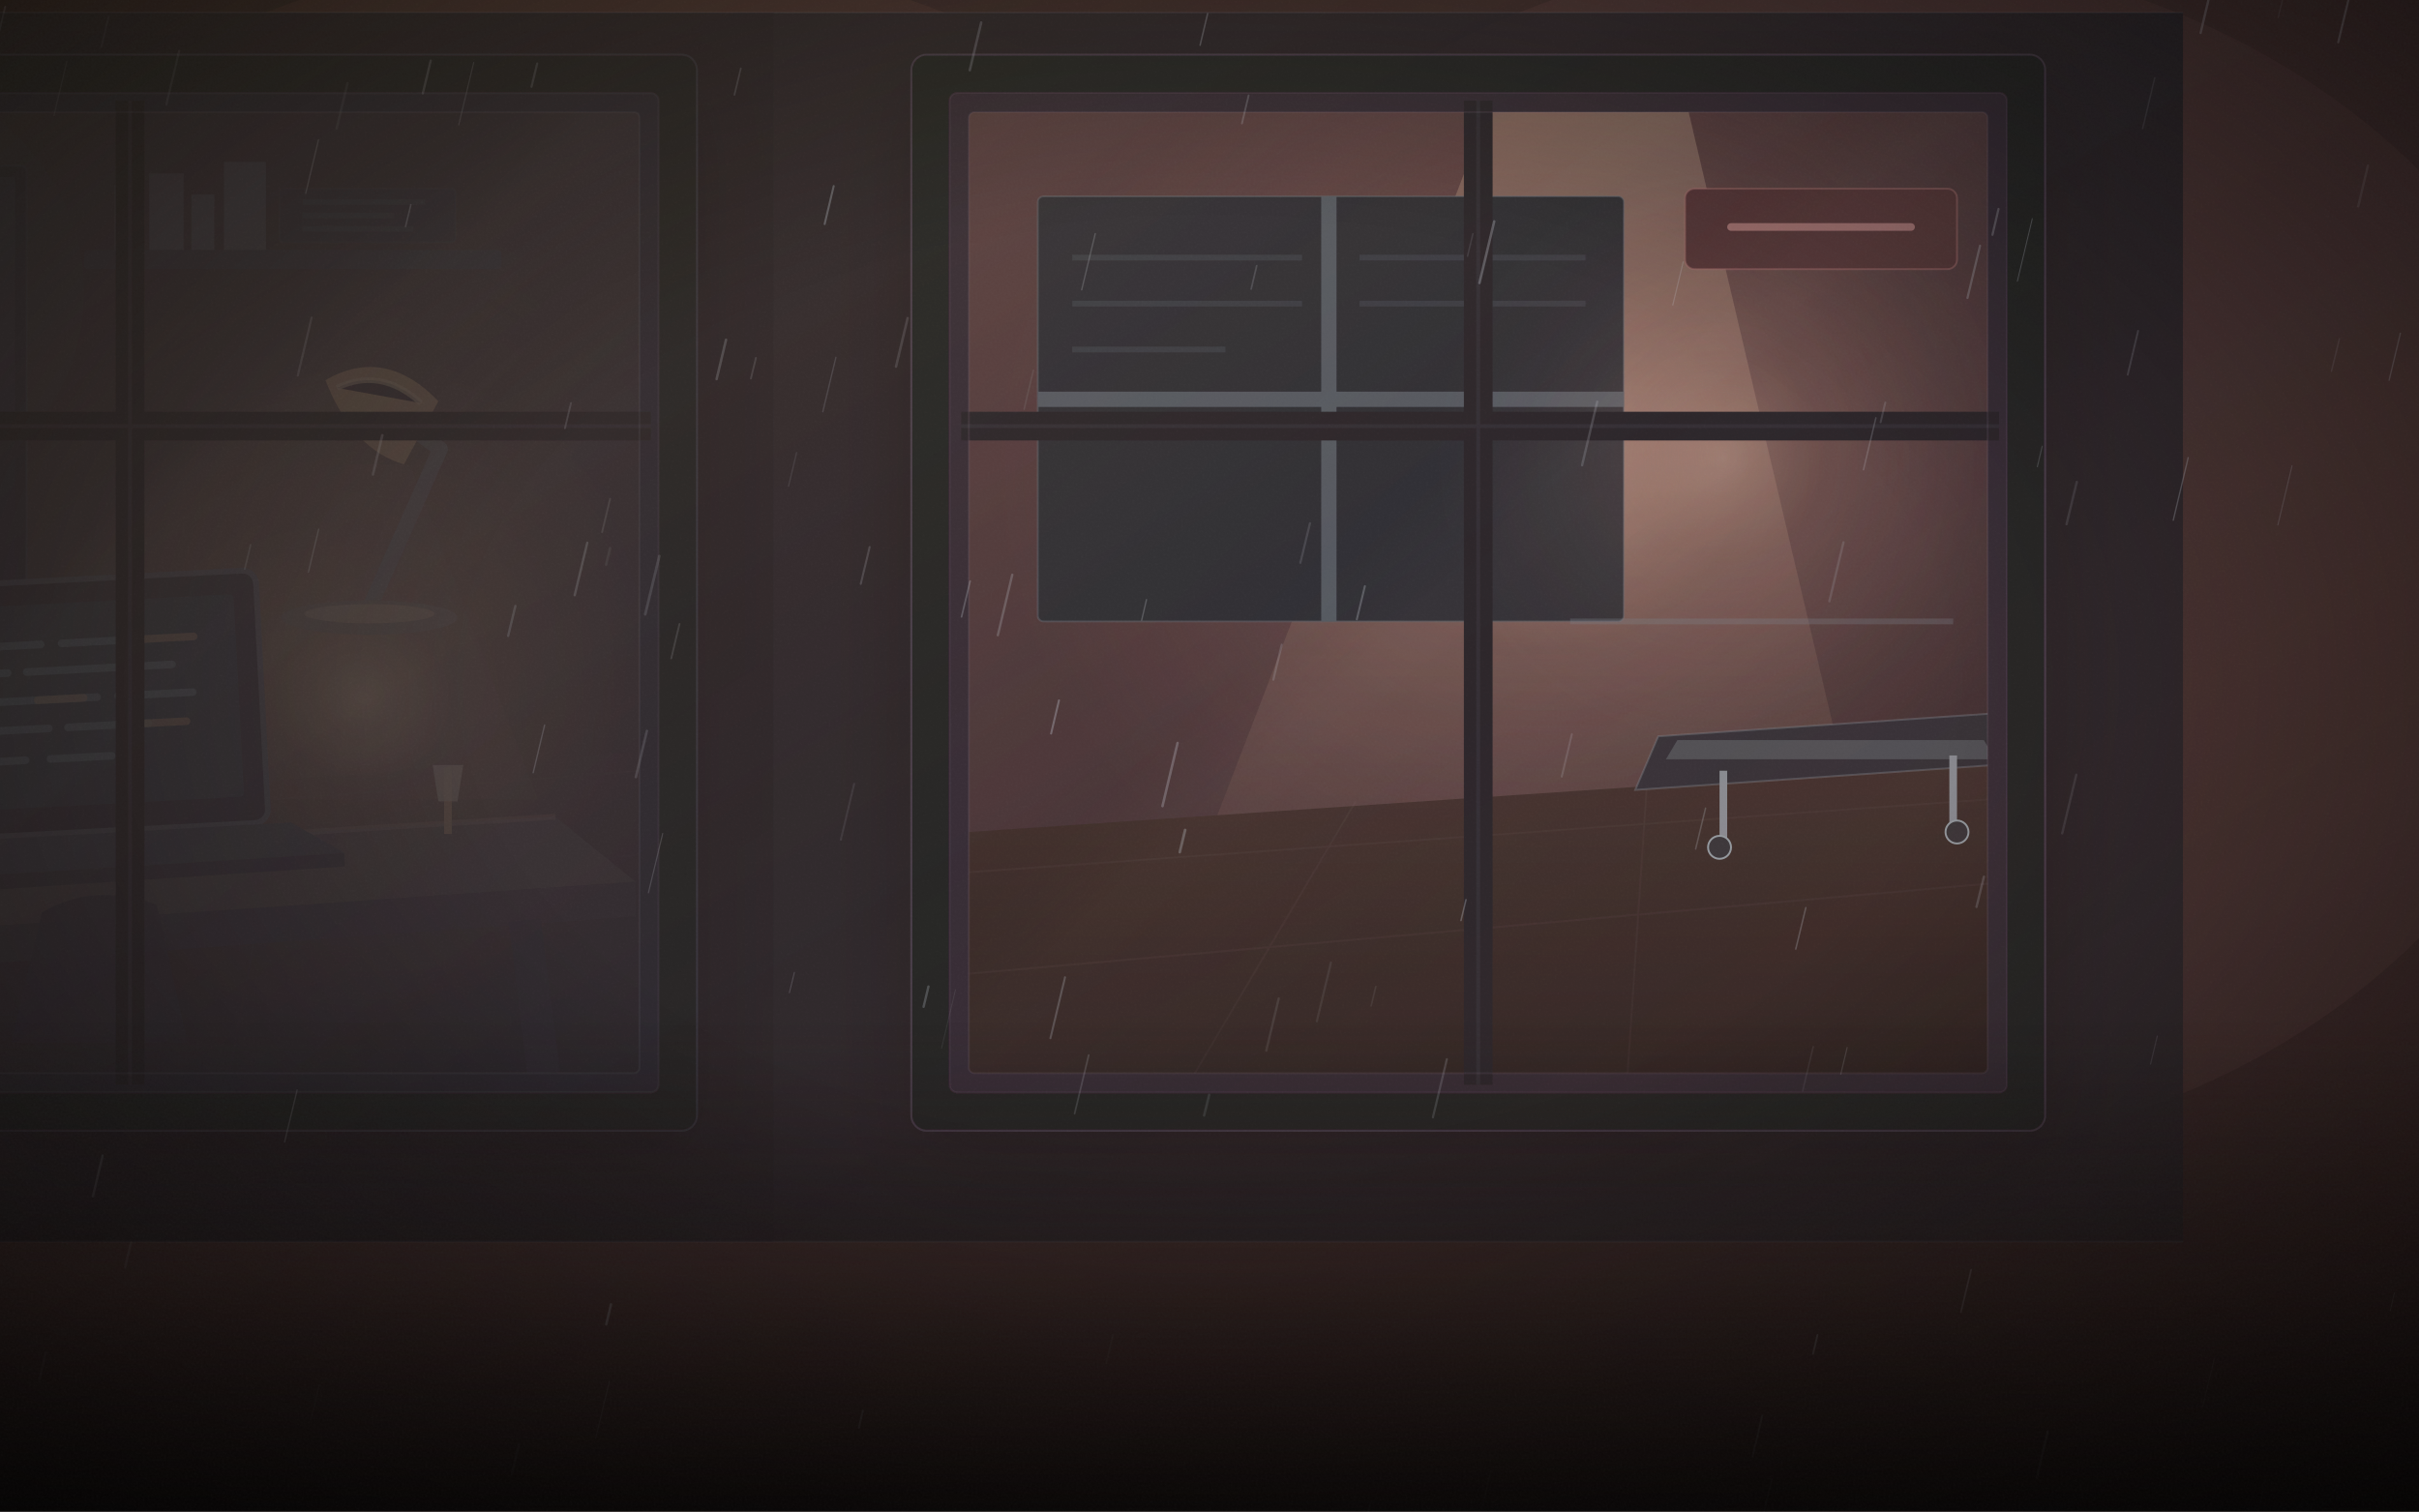
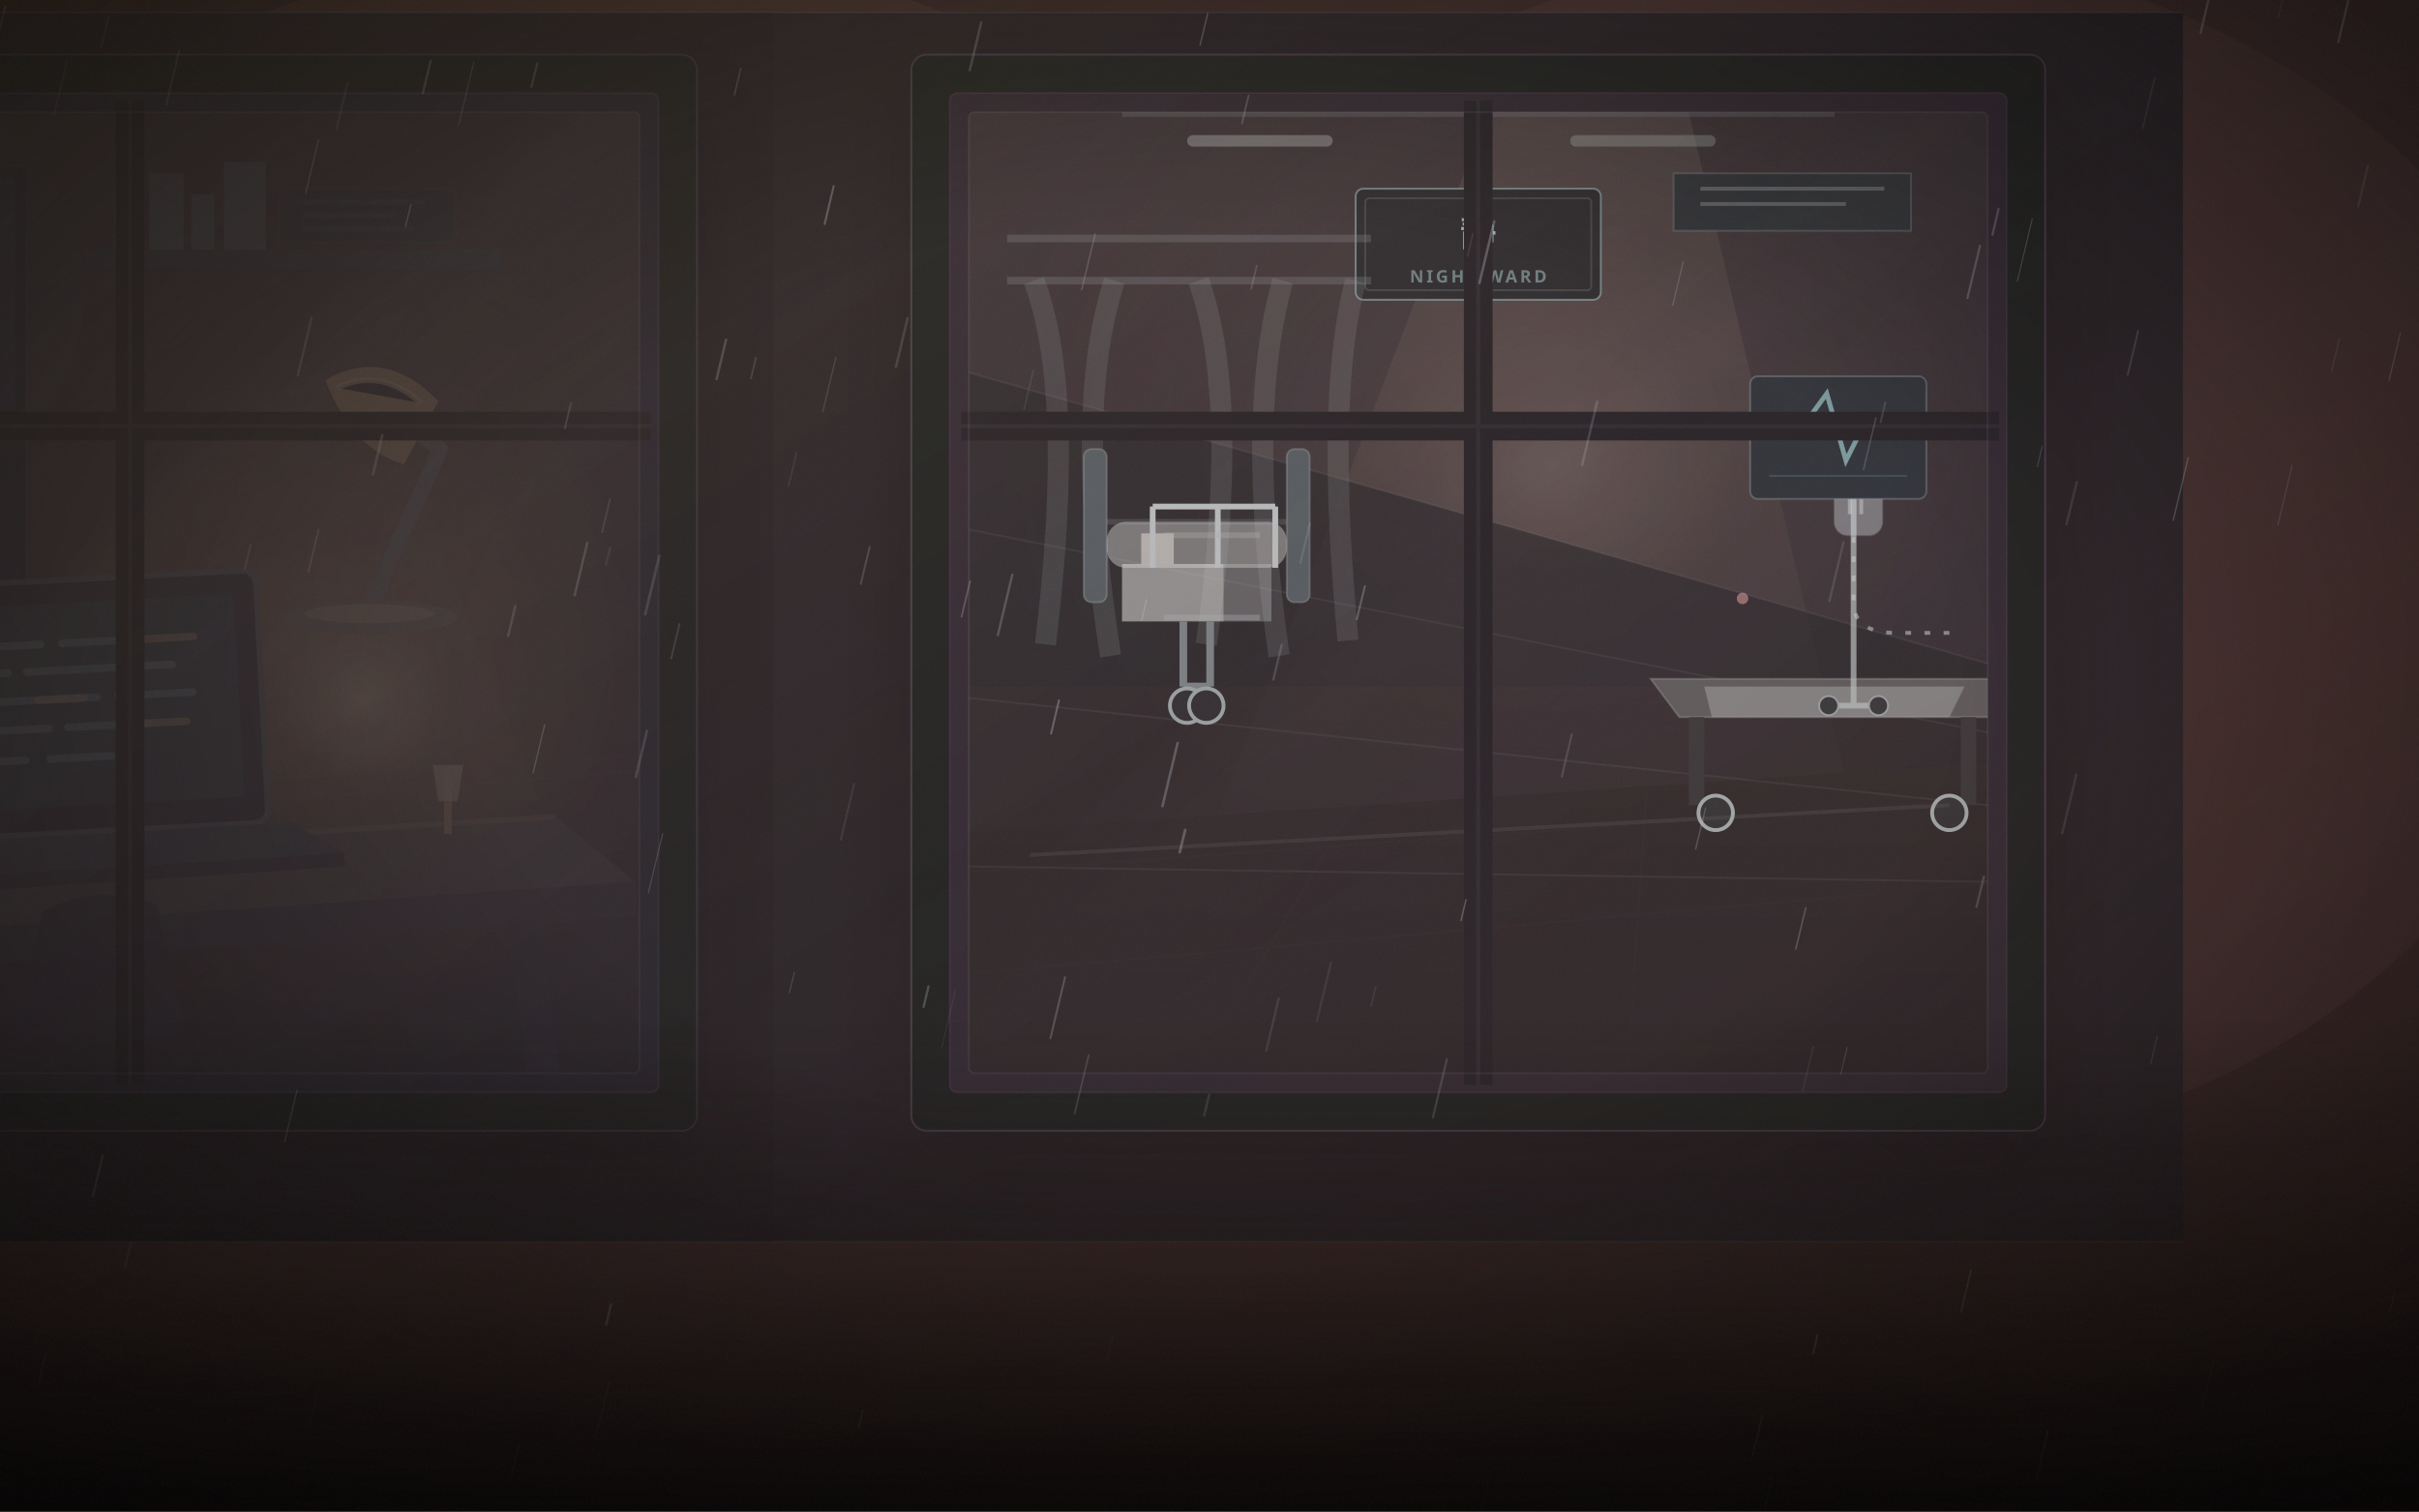
<svg xmlns="http://www.w3.org/2000/svg" viewBox="0 0 1440 900" preserveAspectRatio="xMidYMid slice" role="img" aria-labelledby="title desc">
  <style>
  .rain-drift { animation: rain-drift 11s ease-in-out infinite; }
  .mote { animation-name: mote-rise; animation-duration: 12s; animation-timing-function: ease-in-out; animation-iteration-count: infinite; opacity: 0; }
  .glow-drift { animation: glow-drift 14s ease-in-out infinite; }
  .sway { animation: sway 11s ease-in-out infinite; transform-box: fill-box; transform-origin: 50% 50%; }
  .drift { animation: drift 15s ease-in-out infinite; transform-box: fill-box; transform-origin: 50% 50%; }
  .spin { animation: spin 34s linear infinite; transform-box: fill-box; transform-origin: 50% 100%; }
  .pulse { animation: pulse 2.4s ease-in-out infinite; transform-box: fill-box; transform-origin: 50% 100%; }
  .ring { animation: ring 6.4s ease-out infinite; transform-box: fill-box; transform-origin: 50% 50%; }
  .rise { animation: rise 7s ease-in-out infinite; }
  .flow { animation: flow 7s linear infinite; }
  .blink { animation: blink 1.3s steps(2, start) infinite; }
  .signal-flow { animation: signal-flow 6s linear infinite; }
  @keyframes rain-drift { 0%, 100% { transform: translate(0px, 0px); } 50% { transform: translate(-14px, 24px); } }
  @keyframes mote-rise { 0% { opacity: 0; transform: translate(0px, 0px); } 16% { opacity: .5; } 62% { opacity: .26; } 100% { opacity: 0; transform: translate(-10px, -54px); } }
  @keyframes glow-drift { 0%, 100% { transform: translate(0px, 0px); } 50% { transform: translate(7px, -6px); } }
  @keyframes sway { 0%, 100% { transform: rotate(-1.4deg) translateY(0px); } 50% { transform: rotate(1.4deg) translateY(-4px); } }
  @keyframes drift { 0%, 100% { transform: translate(0px, 0px); } 50% { transform: translate(6px, -8px); } }
  @keyframes spin { to { transform: rotate(360deg); } }
  @keyframes pulse { 0%, 100% { transform: scaleY(.32); } 50% { transform: scaleY(1); } }
  @keyframes ring { 0% { transform: scale(.5); opacity: .55; } 68% { opacity: .14; } 100% { transform: scale(2.4); opacity: 0; } }
  @keyframes rise { 0% { opacity: 0; transform: translateY(6px); } 35% { opacity: .55; } 100% { opacity: 0; transform: translateY(-16px); } }
  @keyframes flow { to { stroke-dashoffset: -120; } }
  @keyframes blink { 0%, 49% { opacity: 1; } 50%, 100% { opacity: 0; } }
  @keyframes signal-flow { to { stroke-dashoffset: -96; } }
  @media (prefers-reduced-motion: reduce) { .anim { animation: none !important; } }
</style>
  <defs>
    <linearGradient id="night" x1="0" y1="0" x2="1" y2="1">
      <stop stop-color="#120d0c" />
      <stop offset=".46" stop-color="#2b1c1c" />
      <stop offset="1" stop-color="#160f0e" />
    </linearGradient>
    <linearGradient id="dawn" x1="0" y1="0" x2="0" y2="1">
      <stop stop-color="#e2a276" stop-opacity=".36" />
      <stop offset=".48" stop-color="#8b5e5e" stop-opacity=".15" />
      <stop offset="1" stop-color="#17110f" stop-opacity="0" />
    </linearGradient>
    <linearGradient id="warmWash" x1="0" y1="0" x2="1" y2="1">
      <stop stop-color="#efb77d" stop-opacity=".2" />
      <stop offset=".5" stop-color="#dca18c" stop-opacity=".13" />
      <stop offset="1" stop-color="#c98370" stop-opacity=".18" />
    </linearGradient>
    <linearGradient id="leftRoom" x1="0" y1="0" x2=".85" y2="1">
      <stop stop-color="#3b2c24" />
      <stop offset=".55" stop-color="#2a211d" />
      <stop offset="1" stop-color="#15100e" />
    </linearGradient>
    <linearGradient id="rightRoom" x1=".2" y1="0" x2=".8" y2="1">
      <stop stop-color="#3b292c" />
      <stop offset=".58" stop-color="#2b2025" />
      <stop offset="1" stop-color="#171114" />
    </linearGradient>
    <linearGradient id="floor" x1="0" y1="0" x2="0" y2="1">
      <stop stop-color="#261c18" />
      <stop offset="1" stop-color="#0e0b0a" />
    </linearGradient>
    <linearGradient id="glass" x1="0" y1="0" x2="1" y2="1">
      <stop stop-color="#d5b497" stop-opacity=".13" />
      <stop offset=".42" stop-color="#62483f" stop-opacity=".05" />
      <stop offset=".48" stop-color="#f4d7b6" stop-opacity=".13" />
      <stop offset="1" stop-color="#211512" stop-opacity=".03" />
    </linearGradient>
    <linearGradient id="spotlight" x1="0" y1="0" x2="0" y2="1">
      <stop stop-color="#ffe0b6" stop-opacity=".27" />
      <stop offset="1" stop-color="#d9a18b" stop-opacity="0" />
    </linearGradient>
    <linearGradient id="bottomShade" x1="0" y1="0" x2="0" y2="1">
      <stop stop-color="#100b09" stop-opacity="0" />
      <stop offset=".56" stop-color="#100b09" stop-opacity=".46" />
      <stop offset="1" stop-color="#0b0807" stop-opacity=".94" />
    </linearGradient>
    <radialGradient id="lampGlow">
      <stop stop-color="#ffe0a8" stop-opacity=".78" />
      <stop offset=".26" stop-color="#f4bd78" stop-opacity=".3" />
      <stop offset="1" stop-color="#e6a053" stop-opacity="0" />
    </radialGradient>
    <radialGradient id="stageGlow">
      <stop stop-color="#ffd8bd" stop-opacity=".48" />
      <stop offset=".35" stop-color="#dda088" stop-opacity=".18" />
      <stop offset="1" stop-color="#aa6e63" stop-opacity="0" />
    </radialGradient>
    <radialGradient id="vignette" cx=".5" cy=".45" r=".72">
      <stop offset=".42" stop-color="#000" stop-opacity="0" />
      <stop offset="1" stop-color="#000" stop-opacity=".66" />
    </radialGradient>
    <filter id="blur8" x="-50%" y="-50%" width="200%" height="200%">
      <feGaussianBlur stdDeviation="8" />
    </filter>
    <filter id="blur24" x="-50%" y="-50%" width="200%" height="200%">
      <feGaussianBlur stdDeviation="24" />
    </filter>
    <filter id="shadow" x="-30%" y="-30%" width="160%" height="160%">
      <feDropShadow dx="0" dy="16" stdDeviation="22" flood-color="#000" flood-opacity=".55" />
    </filter>
    <filter id="grain">
      <feTurbulence type="fractalNoise" baseFrequency=".72" numOctaves="3" seed="27" stitchTiles="stitch" />
      <feColorMatrix type="saturate" values="0" />
      <feComponentTransfer>
        <feFuncA type="table" tableValues="0 .075" />
      </feComponentTransfer>
    </filter>
    <clipPath id="leftClip">
      <rect x="102" y="164" width="532" height="502" rx="3" />
    </clipPath>
    <clipPath id="rightClip">
      <rect x="806" y="164" width="532" height="502" rx="3" />
    </clipPath>
  </defs>
  <rect width="1440" height="900" fill="url(#night)" />
  <ellipse cx="360" cy="340" rx="460" ry="370" fill="#b47b58" opacity=".09" />
  <ellipse cx="1100" cy="330" rx="440" ry="360" fill="#a86c6c" opacity=".1" />
  <g transform="translate(0 -60) translate(-342.1 -60.2) scale(1.14)">
    <path d="M0 112H1440V754H0Z" fill="#080d15" opacity=".9" />
    <path d="M0 112H1440M0 754H1440" stroke="#6d8296" stroke-opacity=".14" />
    <g filter="url(#shadow)">
      <rect x="72" y="134" width="592" height="562" rx="8" fill="#05090f" stroke="#344250" stroke-opacity=".55" />
      <rect x="92" y="154" width="552" height="522" rx="4" fill="#111923" stroke="#637484" stroke-opacity=".18" />
      <rect x="776" y="134" width="592" height="562" rx="8" fill="#05090f" stroke="#454057" stroke-opacity=".58" />
      <rect x="796" y="154" width="552" height="522" rx="4" fill="#171522" stroke="#756887" stroke-opacity=".18" />
    </g>
    <g opacity="0.28">
      <g clip-path="url(#leftClip)">
        <rect x="102" y="164" width="532" height="502" fill="url(#leftRoom)" />
        <ellipse cx="444" cy="440" rx="250" ry="240" fill="url(#lampGlow)" opacity=".26" />
        <path d="M102 540L634 498V666H102Z" fill="url(#floor)" />
        <path d="M102 550L634 508M102 603L634 552M210 666L328 520M420 666L448 514" stroke="#80909a" stroke-opacity=".06" />
        <rect x="126" y="192" width="188" height="266" rx="3" fill="#080e16" stroke="#4b5d6b" stroke-opacity=".5" />
        <rect x="132" y="198" width="176" height="254" fill="#0d1a28" />
        <ellipse cx="202" cy="258" rx="142" ry="124" fill="#345574" opacity=".14" />
        <path d="M120 410V332H151V366H178V294H211V350H242V270H270V324H310V462H120Z" fill="#080f19" />
        <path d="M151 350H158V360H151ZM188 318H195V329H188ZM249 294H256V305H249ZM277 346H284V357H277ZM188 374H195V385H188ZM249 338H256V349H249Z" fill="#d5b878" opacity=".48" />
        <rect x="132" y="198" width="176" height="254" fill="url(#glass)" />
        <path d="M220 198V452M132 326H308" stroke="#334652" stroke-width="8" />
        <path d="M220 198V452M132 326H308" stroke="#8295a1" stroke-opacity=".12" stroke-width="2" />
        <rect x="344" y="236" width="218" height="10" rx="2" fill="#29343e" />
        <path d="M360 202H374V236H360ZM378 196H396V236H378ZM400 207H412V236H400ZM417 190H439V236H417Z" fill="#58606a" />
        <rect x="446" y="204" width="92" height="28" rx="2" fill="#1a252f" stroke="#83919a" stroke-opacity=".15" />
        <path d="M458 211H522M458 218H506M458 225H516" stroke="#8b9ba3" stroke-opacity=".22" stroke-width="3" />
        <g class="anim glow-drift">
          <ellipse cx="490" cy="470" rx="176" ry="172" fill="url(#lampGlow)" />
        </g>
        <path d="M493 423L530 340M530 340L500 318" stroke="#5b5e60" stroke-width="8" stroke-linecap="round" />
        <path d="M470 304Q501 286 529 315L511 348Q484 340 470 304Z" fill="#c59b63" />
        <path d="M476 308Q499 297 520 316" stroke="#ffe0a4" stroke-opacity=".65" stroke-width="3" />
        <ellipse cx="493" cy="428" rx="46" ry="9" fill="#6c6558" />
        <ellipse cx="493" cy="426" rx="34" ry="5" fill="#d3b785" opacity=".55" />
        <path d="M481 348L405 523H581L514 348Z" fill="#f2bd78" opacity=".065" />
        <path d="M138 560L590 532L632 566L110 602Z" fill="#463e35" />
        <path d="M110 602L632 566V584L110 622Z" fill="#24252a" />
        <path d="M154 614L150 666M574 586L584 666" stroke="#1a1d23" stroke-width="17" />
        <path d="M138 560L590 532" stroke="#b49670" stroke-opacity=".35" stroke-width="3" />
        <rect x="247" y="408" width="190" height="132" rx="7" fill="#080d12" stroke="#4c5b64" stroke-width="3" transform="rotate(-3 342 474)" />
        <rect x="259" y="420" width="166" height="106" rx="2" fill="#102633" transform="rotate(-3 342 474)" />
        <g transform="rotate(-3 342 474)" stroke-linecap="round">
          <path d="M276 441H323M334 441H368M276 455H305M315 455H391M290 470H351M362 470H401M290 485H325M335 485H377M276 501H312M325 501H357" stroke="#75b6b6" stroke-opacity=".65" stroke-width="4" />
          <path d="M374 441H403M320 470H344M367 485H397" stroke="#d1aa72" stroke-opacity=".7" stroke-width="4" />
        </g>
        <path d="M222 548L452 535L480 551L206 568Z" fill="#293138" />
        <path d="M206 568L480 551V558L208 576Z" fill="#12181d" />
        <rect x="158" y="526" width="66" height="12" rx="2" fill="#5f5142" transform="rotate(-3 191 532)" />
        <rect x="164" y="511" width="58" height="13" rx="2" fill="#344b56" transform="rotate(-3 193 518)" />
        <path d="M534 506V541" stroke="#b28a55" stroke-width="4" />
        <path d="M526 505H542L539 524H529Z" fill="#d2c2a1" opacity=".75" />
        <path d="M322 582Q350 566 382 578L398 650H306Z" fill="#11171e" opacity=".88" />
      </g>
    </g>
    <g opacity="1.12">
      <g clip-path="url(#rightClip)">
        <rect x="806" y="164" width="532" height="502" fill="url(#rightRoom)" />
+         <rect x="806" y="164" width="532" height="502" fill="#1b1a20" opacity="0.34" />
        <g class="anim glow-drift">
-           <ellipse cx="1110" cy="348" rx="290" ry="268" fill="url(#stageGlow)" />
-         </g>
-         <path d="M1080 156H1180L1300 666H884Z" fill="url(#spotlight)" />
+           <ellipse cx="1110" cy="348" rx="290" ry="268" fill="url(#stageGlow)" opacity="0.78" />
+         </g>
+         <path d="M1080 156H1180L1300 666H884Z" fill="url(#spotlight)" opacity=".7" />
        <path d="M806 540L1338 504V666H806Z" fill="url(#floor)" />
-         <path d="M806 561L1338 523M806 614L1338 567M924 666L1008 524M1150 666L1160 516" stroke="#a392b1" stroke-opacity=".055" />
-         <rect x="842" y="208" width="306" height="222" rx="3" fill="#0b1720" stroke="#50636e" stroke-opacity=".45" />
-         <path d="M842 314H1148M994 208V430" stroke="#3b4d58" stroke-width="8" />
-         <path d="M860 240H980M860 264H980M860 288H940M1010 240H1128M1010 264H1128" stroke="#8fb4c0" stroke-opacity=".12" stroke-width="3" />
-         <g class="anim glow-drift">
-           <ellipse cx="1200" cy="344" rx="150" ry="150" fill="url(#stageGlow)" opacity=".55" />
-         </g>
-         <g transform="translate(1180 204)">
-           <rect width="142" height="42" rx="5" fill="#3a2024" stroke="#a86c6c" stroke-opacity=".45" />
-           <path d="M24 20H118" stroke="#d79a9a" stroke-opacity=".6" stroke-width="4" stroke-linecap="round" />
-         </g>
-         <g transform="translate(1166 468)">
-           <path d="M0 22L176 10L190 36L-12 50Z" fill="#131b23" stroke="#6f7e8a" stroke-opacity=".4" />
-           <path d="M10 24H170L176 34H4Z" fill="#9bb3ba" opacity=".25" />
-           <path d="M34 40V76M154 32V68" stroke="#7d8d96" stroke-width="4" />
-           <circle cx="32" cy="80" r="6" fill="#1a2228" stroke="#8ba0a8" />
-           <circle cx="156" cy="72" r="6" fill="#1a2228" stroke="#8ba0a8" />
-         </g>
-         <path d="M1120 430H1320" stroke="#6c818c" stroke-opacity=".3" stroke-width="3" />
-         <rect x="806" y="164" width="532" height="502" fill="url(#glass)" opacity=".26" />
+         <path fill="none" d="M806 561L1338 523M806 614L1338 567M924 666L1008 524M1150 666L1160 516" stroke="#a392b1" stroke-opacity=".055" />
+         <rect x="806" y="164" width="532" height="300" fill="#0a1a24" opacity=".46" />
+         <path d="M806 300L1338 452V666H806Z" fill="#0d1419" opacity=".72" />
+         <path fill="none" d="M806 300L1338 452M806 382L1338 488M806 470L1338 526M806 558L1338 566" stroke="#8fa6ad" stroke-opacity=".1" />
+         <path fill="none" d="M1072 250V520" stroke="#6f858e" stroke-opacity=".18" stroke-width="3" />
+         <path fill="none" d="M886 164H1258" stroke="#6e828a" stroke-opacity=".3" stroke-width="5" />
+         <g class="anim blink">
+           <rect x="920" y="176" width="76" height="6" rx="3" fill="#d9edf0" opacity=".34" />
+           <rect x="1120" y="176" width="76" height="6" rx="3" fill="#d9edf0" opacity=".28" />
+         </g>
+         <g transform="translate(1008 204)">
+           <rect width="128" height="58" rx="4" fill="#0d161c" stroke="#9ccdd2" stroke-opacity=".55" />
+           <rect x="5" y="5" width="118" height="48" rx="2" fill="none" stroke="#9ccdd2" stroke-opacity=".18" />
+           <text x="64" y="30" font-family="'PingFang SC','Hiragino Sans GB','Microsoft YaHei',sans-serif" font-size="19" font-weight="600" fill="#9ccdd2" fill-opacity="0.92" text-anchor="middle" letter-spacing="0.6">静</text>
+           <text x="64" y="49" font-family="'PingFang SC','Hiragino Sans GB','Microsoft YaHei',sans-serif" font-size="9" font-weight="600" fill="#9ccdd2" fill-opacity="0.55" text-anchor="middle" letter-spacing="1.4">NIGHT WARD</text>
+         </g>
+         <path d="M1174 196H1298V226H1174Z" fill="#132229" stroke="#75888f" stroke-opacity=".4" />
+         <path fill="none" d="M1188 204H1284M1188 212H1264" stroke="#d5e4e4" stroke-opacity=".3" stroke-width="2" />
+         <g transform="translate(826 230)">
+           <path fill="none" d="M0 0H190M0 22H190" stroke="#82959c" stroke-opacity=".28" stroke-width="4" />
+           <path d="M14 22Q36 80 20 212M56 22Q34 90 54 218M100 22Q122 84 104 212M144 22Q124 92 142 218M182 22Q166 82 178 210" fill="none" stroke="#a8b9bd" stroke-opacity=".16" stroke-width="11" />
+           <path fill="none" d="M46 148H154" stroke="#6c7d84" stroke-opacity=".28" stroke-width="3" />
+           <g transform="translate(40 188)">
+             <rect x="0" y="-78" width="12" height="80" rx="4" fill="#3f525a" stroke="#a7b8bc" stroke-opacity=".32" />
+             <rect x="106" y="-78" width="12" height="80" rx="4" fill="#3f525a" stroke="#a7b8bc" stroke-opacity=".32" />
+             <rect x="12" y="-40" width="94" height="24" rx="10" fill="#dce8e8" opacity=".44" />
+             <path d="M20 -18H98V12H20Z" fill="#c9dadb" opacity=".34" />
+             <path d="M20 -18H73V12H20Z" fill="#eef6f4" opacity=".34" />
+             <path d="M30 -34H47V-18H30Z" fill="#f1f6f2" opacity=".52" />
+             <path fill="none" d="M36 -48H100M36 -48V-16M70 -48V-16M100 -48V-16" stroke="#b6c8cb" stroke-width="3" />
+             <path fill="none" d="M42 -33H92M42 10H92" stroke="#a9bbbe" stroke-opacity=".36" stroke-width="3" />
+             <path fill="none" d="M52 12V46M66 12V46M52 46H66" stroke="#6d7f85" stroke-width="4" />
+             <circle cx="54" cy="56" r="9" fill="#161d22" stroke="#93a6aa" stroke-width="2" />
+             <circle cx="64" cy="56" r="9" fill="#161d22" stroke="#93a6aa" stroke-width="2" />
+           </g>
+         </g>
+         <g transform="translate(1162 460)">
+           <path d="M0 0H196L180 20H15Z" fill="#4a5052" stroke="#aab7b8" stroke-opacity=".32" />
+           <path fill="none" d="M24 20V66M166 20V66" stroke="#20262a" stroke-width="8" />
+           <path d="M28 4H164L156 20H32Z" fill="#c9d7d7" opacity=".34" />
+           <circle cx="34" cy="70" r="9" fill="#182024" stroke="#9dafb1" stroke-width="2" />
+           <circle cx="156" cy="70" r="9" fill="#182024" stroke="#9dafb1" stroke-width="2" />
+         </g>
+         <g transform="translate(1268 332)">
+           <path fill="none" d="M0 -8V142M-17 142H17M0 -8H13" stroke="#b8c9cc" stroke-opacity=".72" stroke-width="3" stroke-linecap="round" />
+           <rect x="-10" y="6" width="25" height="47" rx="7" fill="#d9eef0" opacity=".4" stroke="#d9eef0" stroke-opacity=".45" />
+           <path fill="none" d="M-2 16V42M4 16V42" stroke="#effafa" stroke-opacity=".4" stroke-width="2" />
+           <path d="M0 54V88Q0 104 22 104H54" fill="none" stroke="#c9e4e6" stroke-opacity=".55" stroke-width="2" stroke-dasharray="3 7" />
+           <circle cx="-13" cy="142" r="5" fill="#1c252a" stroke="#8fa2a7" />
+           <circle cx="13" cy="142" r="5" fill="#1c252a" stroke="#8fa2a7" />
+         </g>
+         <g transform="translate(1214 302)">
+           <rect width="92" height="64" rx="4" fill="#102029" stroke="#89a1a8" stroke-opacity=".4" />
+           <path d="M10 20H32L40 9L50 44L60 24H82" fill="none" stroke="#8fd0d6" stroke-opacity=".72" stroke-width="2.5" />
+           <path fill="none" d="M10 52H82" stroke="#8fd0d6" stroke-opacity=".18" />
+         </g>
+         <circle cx="1210" cy="418" r="3" fill="#d79a9a" opacity=".6" />
+         <path fill="none" d="M838 552L1318 526" stroke="#8fa0a5" stroke-opacity=".12" stroke-width="2" />
+         <rect x="806" y="164" width="532" height="502" fill="url(#glass)" opacity=".12" />
      </g>
    </g>
    <rect x="102" y="164" width="532" height="502" fill="url(#glass)" opacity=".32" />
    <path d="M368 158V672M98 328H640M1072 158V672M802 328H1344" stroke="#080d14" stroke-width="15" />
    <path d="M368 158V672M98 328H640M1072 158V672M802 328H1344" stroke="#607080" stroke-opacity=".12" stroke-width="2" />
    <rect x="102" y="164" width="532" height="502" rx="3" fill="none" stroke="#9aabba" stroke-opacity=".12" />
    <rect x="806" y="164" width="532" height="502" rx="3" fill="none" stroke="#aa9bb8" stroke-opacity=".12" />
  </g>
  <g class="anim rain-drift" stroke="#c5d8e5" stroke-linecap="round" opacity="0.4">
    <line x1="-29.7" y1="505.6" x2="-34.8" y2="526.9" stroke-width="1.0" opacity="0.45" />
    <line x1="1392.6" y1="201.8" x2="1387.9" y2="221.0" stroke-width="0.9" opacity="0.35" />
    <line x1="523.1" y1="-63.8" x2="517.8" y2="-41.6" stroke-width="1.5" opacity="0.49" />
    <line x1="441.0" y1="40.7" x2="437.2" y2="56.5" stroke-width="1.0" opacity="0.72" />
    <line x1="394.5" y1="496.3" x2="386.0" y2="531.6" stroke-width="0.7" opacity="0.75" />
    <line x1="324.2" y1="431.7" x2="317.4" y2="460.1" stroke-width="0.8" opacity="0.81" />
    <line x1="872.7" y1="535.7" x2="869.7" y2="548.1" stroke-width="0.9" opacity="0.77" />
    <line x1="1315.2" y1="-2.3" x2="1310.0" y2="19.6" stroke-width="1.4" opacity="0.76" />
    <line x1="1015.3" y1="481.2" x2="1009.4" y2="505.5" stroke-width="0.9" opacity="0.58" />
    <line x1="1471.5" y1="-31.5" x2="1463.2" y2="3.3" stroke-width="1.0" opacity="0.71" />
    <line x1="1054.8" y1="880.7" x2="1049.5" y2="902.4" stroke-width="1.0" opacity="0.66" />
    <line x1="743.3" y1="56.8" x2="739.3" y2="73.5" stroke-width="1.1" opacity="0.61" />
    <line x1="634.0" y1="581.9" x2="625.3" y2="618.2" stroke-width="1.2" opacity="0.62" />
    <line x1="496.3" y1="110.8" x2="490.9" y2="133.4" stroke-width="1.2" opacity="0.84" />
    <line x1="779.8" y1="311.6" x2="774.1" y2="335.1" stroke-width="1.3" opacity="0.40" />
    <line x1="812.5" y1="349.0" x2="807.7" y2="368.8" stroke-width="1.2" opacity="0.72" />
    <line x1="517.7" y1="325.7" x2="512.4" y2="347.7" stroke-width="1.2" opacity="0.49" />
    <line x1="1526.4" y1="858.3" x2="1520.0" y2="884.7" stroke-width="1.6" opacity="0.84" />
    <line x1="432.2" y1="202.3" x2="426.6" y2="225.7" stroke-width="1.5" opacity="0.82" />
    <line x1="1282.7" y1="46.3" x2="1275.5" y2="76.5" stroke-width="0.9" opacity="0.34" />
    <line x1="761.2" y1="594.5" x2="753.8" y2="625.6" stroke-width="1.4" opacity="0.30" />
    <line x1="648.1" y1="628.2" x2="639.7" y2="663.1" stroke-width="1.0" opacity="0.50" />
    <line x1="1209.8" y1="130.2" x2="1200.9" y2="167.5" stroke-width="0.6" opacity="0.77" />
    <line x1="1116.7" y1="248.8" x2="1109.3" y2="279.7" stroke-width="0.9" opacity="0.54" />
    <line x1="682.5" y1="357.0" x2="679.6" y2="369.3" stroke-width="0.8" opacity="0.67" />
    <line x1="227.6" y1="259.1" x2="222.0" y2="282.5" stroke-width="1.5" opacity="0.57" />
    <line x1="1450.0" y1="564.0" x2="1447.2" y2="575.7" stroke-width="1.0" opacity="0.47" />
    <line x1="701.0" y1="442.4" x2="692.0" y2="480.0" stroke-width="1.5" opacity="0.74" />
    <line x1="1425.4" y1="769.7" x2="1422.9" y2="780.2" stroke-width="0.6" opacity="0.56" />
    <line x1="27.3" y1="805.5" x2="23.2" y2="822.5" stroke-width="1.4" opacity="0.32" />
    <line x1="795.0" y1="935.5" x2="789.9" y2="956.8" stroke-width="1.0" opacity="0.60" />
    <line x1="1514.8" y1="364.9" x2="1508.5" y2="391.3" stroke-width="1.4" opacity="0.64" />
    <line x1="1049.1" y1="842.8" x2="1043.3" y2="867.1" stroke-width="1.1" opacity="0.70" />
    <line x1="508.5" y1="466.7" x2="500.5" y2="500.0" stroke-width="1.2" opacity="0.25" />
    <line x1="815.7" y1="895.5" x2="810.0" y2="919.2" stroke-width="1.0" opacity="0.80" />
    <line x1="1318.1" y1="809.2" x2="1311.3" y2="837.3" stroke-width="0.7" opacity="0.39" />
    <line x1="652.0" y1="139.1" x2="643.9" y2="172.6" stroke-width="0.8" opacity="0.59" />
    <line x1="1236.3" y1="286.9" x2="1230.2" y2="312.1" stroke-width="1.4" opacity="0.36" />
    <line x1="1099.6" y1="623.7" x2="1095.8" y2="639.6" stroke-width="0.7" opacity="0.47" />
    <line x1="719.8" y1="651.9" x2="716.8" y2="664.2" stroke-width="1.5" opacity="0.37" />
    <line x1="909.9" y1="946.3" x2="903.1" y2="974.6" stroke-width="1.4" opacity="0.84" />
    <line x1="1236.0" y1="461.3" x2="1227.6" y2="496.2" stroke-width="1.4" opacity="0.32" />
    <line x1="861.3" y1="630.7" x2="853.0" y2="665.3" stroke-width="1.3" opacity="0.51" />
    <line x1="472.9" y1="579.0" x2="469.9" y2="591.1" stroke-width="0.6" opacity="0.54" />
    <line x1="1409.6" y1="98.6" x2="1403.8" y2="122.9" stroke-width="1.4" opacity="0.37" />
    <line x1="284.3" y1="-60.5" x2="279.1" y2="-38.8" stroke-width="1.0" opacity="0.69" />
    <line x1="561.0" y1="-57.1" x2="554.0" y2="-27.8" stroke-width="1.4" opacity="0.30" />
    <line x1="1081.9" y1="794.9" x2="1079.3" y2="806.1" stroke-width="1.1" opacity="0.78" />
    <line x1="1219.0" y1="852.4" x2="1212.4" y2="879.9" stroke-width="1.4" opacity="0.76" />
    <line x1="1079.2" y1="964.2" x2="1075.8" y2="978.4" stroke-width="0.6" opacity="0.62" />
    <line x1="-4.9" y1="-64.4" x2="-13.3" y2="-29.7" stroke-width="1.2" opacity="0.60" />
    <line x1="404.5" y1="371.5" x2="399.6" y2="392.0" stroke-width="1.1" opacity="0.58" />
    <line x1="189.7" y1="315.1" x2="183.6" y2="340.6" stroke-width="0.8" opacity="0.61" />
    <line x1="1527.6" y1="745.9" x2="1520.0" y2="777.4" stroke-width="0.8" opacity="0.52" />
    <line x1="1075.0" y1="540.4" x2="1069.0" y2="565.1" stroke-width="0.9" opacity="0.65" />
    <line x1="1013.6" y1="963.4" x2="1010.1" y2="978.0" stroke-width="1.0" opacity="0.60" />
    <line x1="339.9" y1="240.0" x2="336.3" y2="255.0" stroke-width="1.1" opacity="0.58" />
    <line x1="176.9" y1="649.0" x2="169.4" y2="680.0" stroke-width="0.8" opacity="0.70" />
    <line x1="540.3" y1="189.4" x2="533.4" y2="218.3" stroke-width="1.5" opacity="0.40" />
    <line x1="1131.0" y1="908.0" x2="1127.6" y2="921.9" stroke-width="1.4" opacity="0.50" />
    <line x1="1215.7" y1="265.7" x2="1212.8" y2="277.9" stroke-width="0.7" opacity="0.54" />
    <line x1="206.9" y1="49.5" x2="200.4" y2="76.5" stroke-width="1.5" opacity="0.31" />
    <line x1="889.5" y1="131.8" x2="880.7" y2="168.5" stroke-width="1.5" opacity="0.79" />
    <line x1="1499.9" y1="841.2" x2="1495.1" y2="861.4" stroke-width="0.7" opacity="0.35" />
    <line x1="1464.8" y1="-52.7" x2="1455.9" y2="-16.0" stroke-width="1.1" opacity="0.63" />
    <line x1="392.5" y1="331.1" x2="384.1" y2="365.8" stroke-width="1.6" opacity="0.61" />
    <line x1="1512.5" y1="985.8" x2="1505.9" y2="1012.9" stroke-width="0.7" opacity="0.75" />
    <line x1="705.5" y1="494.2" x2="702.3" y2="507.4" stroke-width="1.6" opacity="0.76" />
    <line x1="185.5" y1="189.1" x2="177.3" y2="223.6" stroke-width="1.3" opacity="0.50" />
    <line x1="763.0" y1="383.9" x2="758.0" y2="404.7" stroke-width="1.3" opacity="0.48" />
    <line x1="1472.2" y1="835.1" x2="1464.1" y2="868.9" stroke-width="1.0" opacity="0.61" />
    <line x1="64.6" y1="10.1" x2="60.3" y2="28.0" stroke-width="1.2" opacity="0.28" />
    <line x1="577.5" y1="346.0" x2="572.4" y2="367.3" stroke-width="1.0" opacity="0.68" />
    <line x1="1189.7" y1="124.4" x2="1186.1" y2="139.8" stroke-width="1.3" opacity="0.71" />
    <line x1="1122.3" y1="239.7" x2="1119.5" y2="251.4" stroke-width="1.2" opacity="0.42" />
    <line x1="106.7" y1="30.2" x2="99.0" y2="62.3" stroke-width="1.3" opacity="0.39" />
    <line x1="1173.4" y1="756.0" x2="1167.3" y2="781.3" stroke-width="1.0" opacity="0.60" />
    <line x1="149.2" y1="324.4" x2="145.7" y2="338.8" stroke-width="1.0" opacity="0.45" />
    <line x1="189.6" y1="83.2" x2="182.0" y2="115.1" stroke-width="0.8" opacity="0.71" />
    <line x1="1528.3" y1="779.3" x2="1521.3" y2="808.6" stroke-width="1.1" opacity="0.74" />
    <line x1="618.6" y1="909.3" x2="610.9" y2="941.5" stroke-width="0.8" opacity="0.55" />
    <line x1="855.8" y1="-57.4" x2="853.1" y2="-46.3" stroke-width="1.1" opacity="0.44" />
    <line x1="363.7" y1="776.7" x2="360.9" y2="788.6" stroke-width="1.5" opacity="0.82" />
    <line x1="738.3" y1="889.7" x2="733.7" y2="908.9" stroke-width="1.1" opacity="0.21" />
    <line x1="541.4" y1="882.8" x2="536.7" y2="902.4" stroke-width="0.6" opacity="0.24" />
    <line x1="61.1" y1="688.1" x2="55.3" y2="712.3" stroke-width="1.4" opacity="0.59" />
    <line x1="580.6" y1="927.1" x2="574.5" y2="952.5" stroke-width="1.2" opacity="0.62" />
    <line x1="39.8" y1="36.6" x2="32.1" y2="68.8" stroke-width="0.8" opacity="0.34" />
    <line x1="838.4" y1="938.0" x2="833.7" y2="957.6" stroke-width="1.1" opacity="0.82" />
    <line x1="450.0" y1="213.1" x2="447.0" y2="225.4" stroke-width="1.1" opacity="0.58" />
    <line x1="602.6" y1="342.2" x2="594.0" y2="378.2" stroke-width="1.4" opacity="0.61" />
    <line x1="950.8" y1="239.2" x2="941.8" y2="277.0" stroke-width="1.4" opacity="0.50" />
    <line x1="1455.6" y1="173.2" x2="1449.1" y2="200.1" stroke-width="1.1" opacity="0.69" />
    <line x1="282.0" y1="37.2" x2="273.1" y2="74.3" stroke-width="0.7" opacity="0.63" />
    <line x1="78.0" y1="739.8" x2="74.5" y2="754.4" stroke-width="1.4" opacity="0.32" />
    <line x1="1002.0" y1="155.9" x2="995.8" y2="181.6" stroke-width="0.7" opacity="0.58" />
    <line x1="497.6" y1="212.8" x2="489.8" y2="245.2" stroke-width="0.8" opacity="0.42" />
    <line x1="1178.7" y1="146.3" x2="1171.2" y2="177.4" stroke-width="1.3" opacity="0.70" />
    <line x1="748.1" y1="158.2" x2="744.8" y2="172.1" stroke-width="1.0" opacity="0.48" />
    <line x1="1501.8" y1="153.5" x2="1492.8" y2="191.1" stroke-width="0.8" opacity="0.60" />
    <line x1="981.6" y1="-58.1" x2="978.8" y2="-46.1" stroke-width="0.9" opacity="0.61" />
    <line x1="718.9" y1="8.1" x2="714.4" y2="26.9" stroke-width="0.9" opacity="0.77" />
    <line x1="552.7" y1="587.4" x2="549.8" y2="599.5" stroke-width="1.4" opacity="0.64" />
    <line x1="725.8" y1="-62.2" x2="720.1" y2="-38.5" stroke-width="1.0" opacity="0.49" />
    <line x1="1411.6" y1="-70.9" x2="1403.5" y2="-37.3" stroke-width="1.4" opacity="0.82" />
    <line x1="568.8" y1="589.3" x2="560.5" y2="624.1" stroke-width="0.6" opacity="0.24" />
    <line x1="819.0" y1="587.4" x2="816.2" y2="599.0" stroke-width="1.0" opacity="0.23" />
    <line x1="1348.8" y1="881.0" x2="1344.1" y2="900.6" stroke-width="0.8" opacity="0.41" />
    <line x1="1495.8" y1="817.2" x2="1488.6" y2="847.4" stroke-width="1.6" opacity="0.49" />
    <line x1="1272.8" y1="197.0" x2="1266.6" y2="223.1" stroke-width="1.1" opacity="0.51" />
    <line x1="887.5" y1="875.9" x2="881.7" y2="900.0" stroke-width="0.9" opacity="0.43" />
    <line x1="1181.0" y1="522.0" x2="1176.6" y2="540.0" stroke-width="1.4" opacity="0.52" />
    <line x1="349.6" y1="323.2" x2="342.1" y2="354.4" stroke-width="1.4" opacity="0.74" />
    <line x1="1284.2" y1="616.9" x2="1280.2" y2="633.6" stroke-width="0.7" opacity="0.41" />
    <line x1="876.8" y1="139.2" x2="873.6" y2="152.5" stroke-width="0.9" opacity="0.32" />
    <line x1="615.2" y1="220.4" x2="609.6" y2="243.7" stroke-width="0.9" opacity="0.26" />
    <line x1="258.9" y1="932.3" x2="253.3" y2="955.8" stroke-width="0.6" opacity="0.21" />
    <line x1="935.7" y1="437.2" x2="929.7" y2="462.4" stroke-width="1.2" opacity="0.44" />
    <line x1="1097.4" y1="322.9" x2="1089.0" y2="358.0" stroke-width="1.4" opacity="0.39" />
    <line x1="792.3" y1="573.1" x2="783.9" y2="608.1" stroke-width="1.3" opacity="0.24" />
    <line x1="319.8" y1="37.8" x2="316.4" y2="51.7" stroke-width="1.3" opacity="0.63" />
    <line x1="3.1" y1="4.0" x2="-5.8" y2="40.7" stroke-width="1.1" opacity="0.46" />
    <line x1="1361.0" y1="-9.6" x2="1356.2" y2="10.4" stroke-width="0.7" opacity="0.34" />
    <line x1="306.8" y1="360.8" x2="302.5" y2="378.6" stroke-width="1.4" opacity="0.64" />
    <line x1="363.2" y1="326.3" x2="360.8" y2="336.3" stroke-width="1.5" opacity="0.29" />
    <line x1="1302.6" y1="272.5" x2="1293.7" y2="309.8" stroke-width="0.8" opacity="0.78" />
    <line x1="385.1" y1="435.2" x2="378.5" y2="462.7" stroke-width="1.5" opacity="0.63" />
    <line x1="136.2" y1="951.5" x2="131.0" y2="973.3" stroke-width="1.0" opacity="0.20" />
    <line x1="1428.9" y1="198.5" x2="1422.2" y2="226.4" stroke-width="0.8" opacity="0.62" />
    <line x1="-5.1" y1="581.2" x2="-10.6" y2="604.2" stroke-width="0.9" opacity="0.54" />
    <line x1="244.6" y1="121.9" x2="241.4" y2="134.9" stroke-width="0.9" opacity="0.83" />
    <line x1="916.2" y1="-82.6" x2="909.7" y2="-55.6" stroke-width="0.8" opacity="0.29" />
    <line x1="1462.2" y1="139.1" x2="1453.7" y2="174.4" stroke-width="1.5" opacity="0.60" />
    <line x1="256.4" y1="36.1" x2="251.7" y2="55.6" stroke-width="1.4" opacity="0.72" />
    <line x1="1327.5" y1="973.5" x2="1323.3" y2="990.9" stroke-width="1.4" opacity="0.54" />
    <line x1="1079.4" y1="623.2" x2="1073.1" y2="649.6" stroke-width="0.9" opacity="0.26" />
    <line x1="1412.8" y1="977.7" x2="1409.7" y2="990.5" stroke-width="1.2" opacity="0.63" />
    <line x1="662.5" y1="794.9" x2="658.5" y2="811.8" stroke-width="1.1" opacity="0.21" />
    <line x1="363.2" y1="297.0" x2="358.4" y2="316.9" stroke-width="1.1" opacity="0.45" />
    <line x1="513.7" y1="840.0" x2="511.2" y2="850.2" stroke-width="1.2" opacity="0.73" />
    <line x1="734.3" y1="-52.1" x2="729.4" y2="-31.8" stroke-width="1.0" opacity="0.78" />
    <line x1="1398.1" y1="-0.5" x2="1391.9" y2="25.2" stroke-width="1.3" opacity="0.76" />
    <line x1="584.1" y1="13.4" x2="577.3" y2="41.8" stroke-width="1.5" opacity="0.60" />
    <line x1="1364.4" y1="277.4" x2="1356.0" y2="312.5" stroke-width="0.7" opacity="0.52" />
    <line x1="362.8" y1="822.4" x2="354.6" y2="856.3" stroke-width="0.7" opacity="0.56" />
    <line x1="1247.5" y1="-86.2" x2="1244.1" y2="-72.1" stroke-width="1.6" opacity="0.32" />
    <line x1="630.4" y1="417.0" x2="625.7" y2="436.8" stroke-width="1.2" opacity="0.84" />
    <line x1="474.2" y1="269.5" x2="469.4" y2="289.5" stroke-width="0.8" opacity="0.29" />
    <line x1="190.1" y1="824.6" x2="185.0" y2="845.8" stroke-width="0.8" opacity="0.36" />
    <line x1="309.0" y1="859.8" x2="304.6" y2="877.9" stroke-width="1.4" opacity="0.58" />
  </g>
  <g fill="#efd6ad" opacity=".55">
    <circle class="anim mote" cx="130.6" cy="160.2" r="0.9" style="animation-duration:19.8s;animation-delay:-9.9s" />
    <circle class="anim mote" cx="550.7" cy="524.0" r="1.4" style="animation-duration:14.9s;animation-delay:-0.2s" />
    <circle class="anim mote" cx="594.5" cy="444.3" r="1.9" style="animation-duration:12.0s;animation-delay:-3.1s" />
    <circle class="anim mote" cx="497.8" cy="554.2" r="1.5" style="animation-duration:14.5s;animation-delay:-1.1s" />
    <circle class="anim mote" cx="680.6" cy="534.0" r="2.3" style="animation-duration:17.8s;animation-delay:-11.0s" />
    <circle class="anim mote" cx="298.3" cy="412.2" r="2.2" style="animation-duration:14.4s;animation-delay:-11.1s" />
    <circle class="anim mote" cx="754.9" cy="362.5" r="0.7" style="animation-duration:19.1s;animation-delay:-17.2s" />
    <circle class="anim mote" cx="156.3" cy="404.1" r="0.9" style="animation-duration:15.1s;animation-delay:-4.3s" />
    <circle class="anim mote" cx="211.9" cy="552.3" r="0.8" style="animation-duration:19.6s;animation-delay:-14.6s" />
    <circle class="anim mote" cx="641.9" cy="377.8" r="2.3" style="animation-duration:16.7s;animation-delay:-10.4s" />
    <circle class="anim mote" cx="1022.3" cy="210.9" r="1.6" style="animation-duration:17.9s;animation-delay:-16.4s" />
    <circle class="anim mote" cx="315.2" cy="441.4" r="2.0" style="animation-duration:15.2s;animation-delay:-10.6s" />
    <circle class="anim mote" cx="346.9" cy="483.6" r="1.5" style="animation-duration:15.1s;animation-delay:-2.8s" />
    <circle class="anim mote" cx="286.4" cy="251.0" r="1.6" style="animation-duration:18.3s;animation-delay:-9.1s" />
    <circle class="anim mote" cx="770.9" cy="336.0" r="2.2" style="animation-duration:17.7s;animation-delay:-5.6s" />
    <circle class="anim mote" cx="520.8" cy="321.9" r="0.8" style="animation-duration:15.1s;animation-delay:-14.8s" />
    <circle class="anim mote" cx="716.3" cy="428.3" r="2.3" style="animation-duration:20.0s;animation-delay:-19.3s" />
    <circle class="anim mote" cx="604.5" cy="541.2" r="1.1" style="animation-duration:19.7s;animation-delay:-4.0s" />
    <circle class="anim mote" cx="395.4" cy="444.8" r="1.4" style="animation-duration:13.8s;animation-delay:-0.8s" />
    <circle class="anim mote" cx="843.8" cy="208.9" r="1.3" style="animation-duration:14.9s;animation-delay:-5.1s" />
    <circle class="anim mote" cx="1045.1" cy="383.5" r="1.6" style="animation-duration:18.9s;animation-delay:-7.1s" />
    <circle class="anim mote" cx="1157.7" cy="557.1" r="0.7" style="animation-duration:16.4s;animation-delay:-6.7s" />
  </g>
  <g transform="translate(0 -60) translate(-342.1 -60.2) scale(1.14)">
    <rect y="112" width="704" height="642" fill="#02050b" opacity=".34" />
    <g transform="translate(0 0)" />
  </g>
  <rect width="1440" height="900" fill="#6d5360" opacity=".09" />
  <rect width="1440" height="900" fill="url(#warmWash)" />
  <rect y="606" width="1440" height="294" fill="url(#bottomShade)" />
  <rect width="1440" height="900" fill="url(#vignette)" />
  <rect width="1440" height="900" filter="url(#grain)" opacity=".38" />
</svg>
